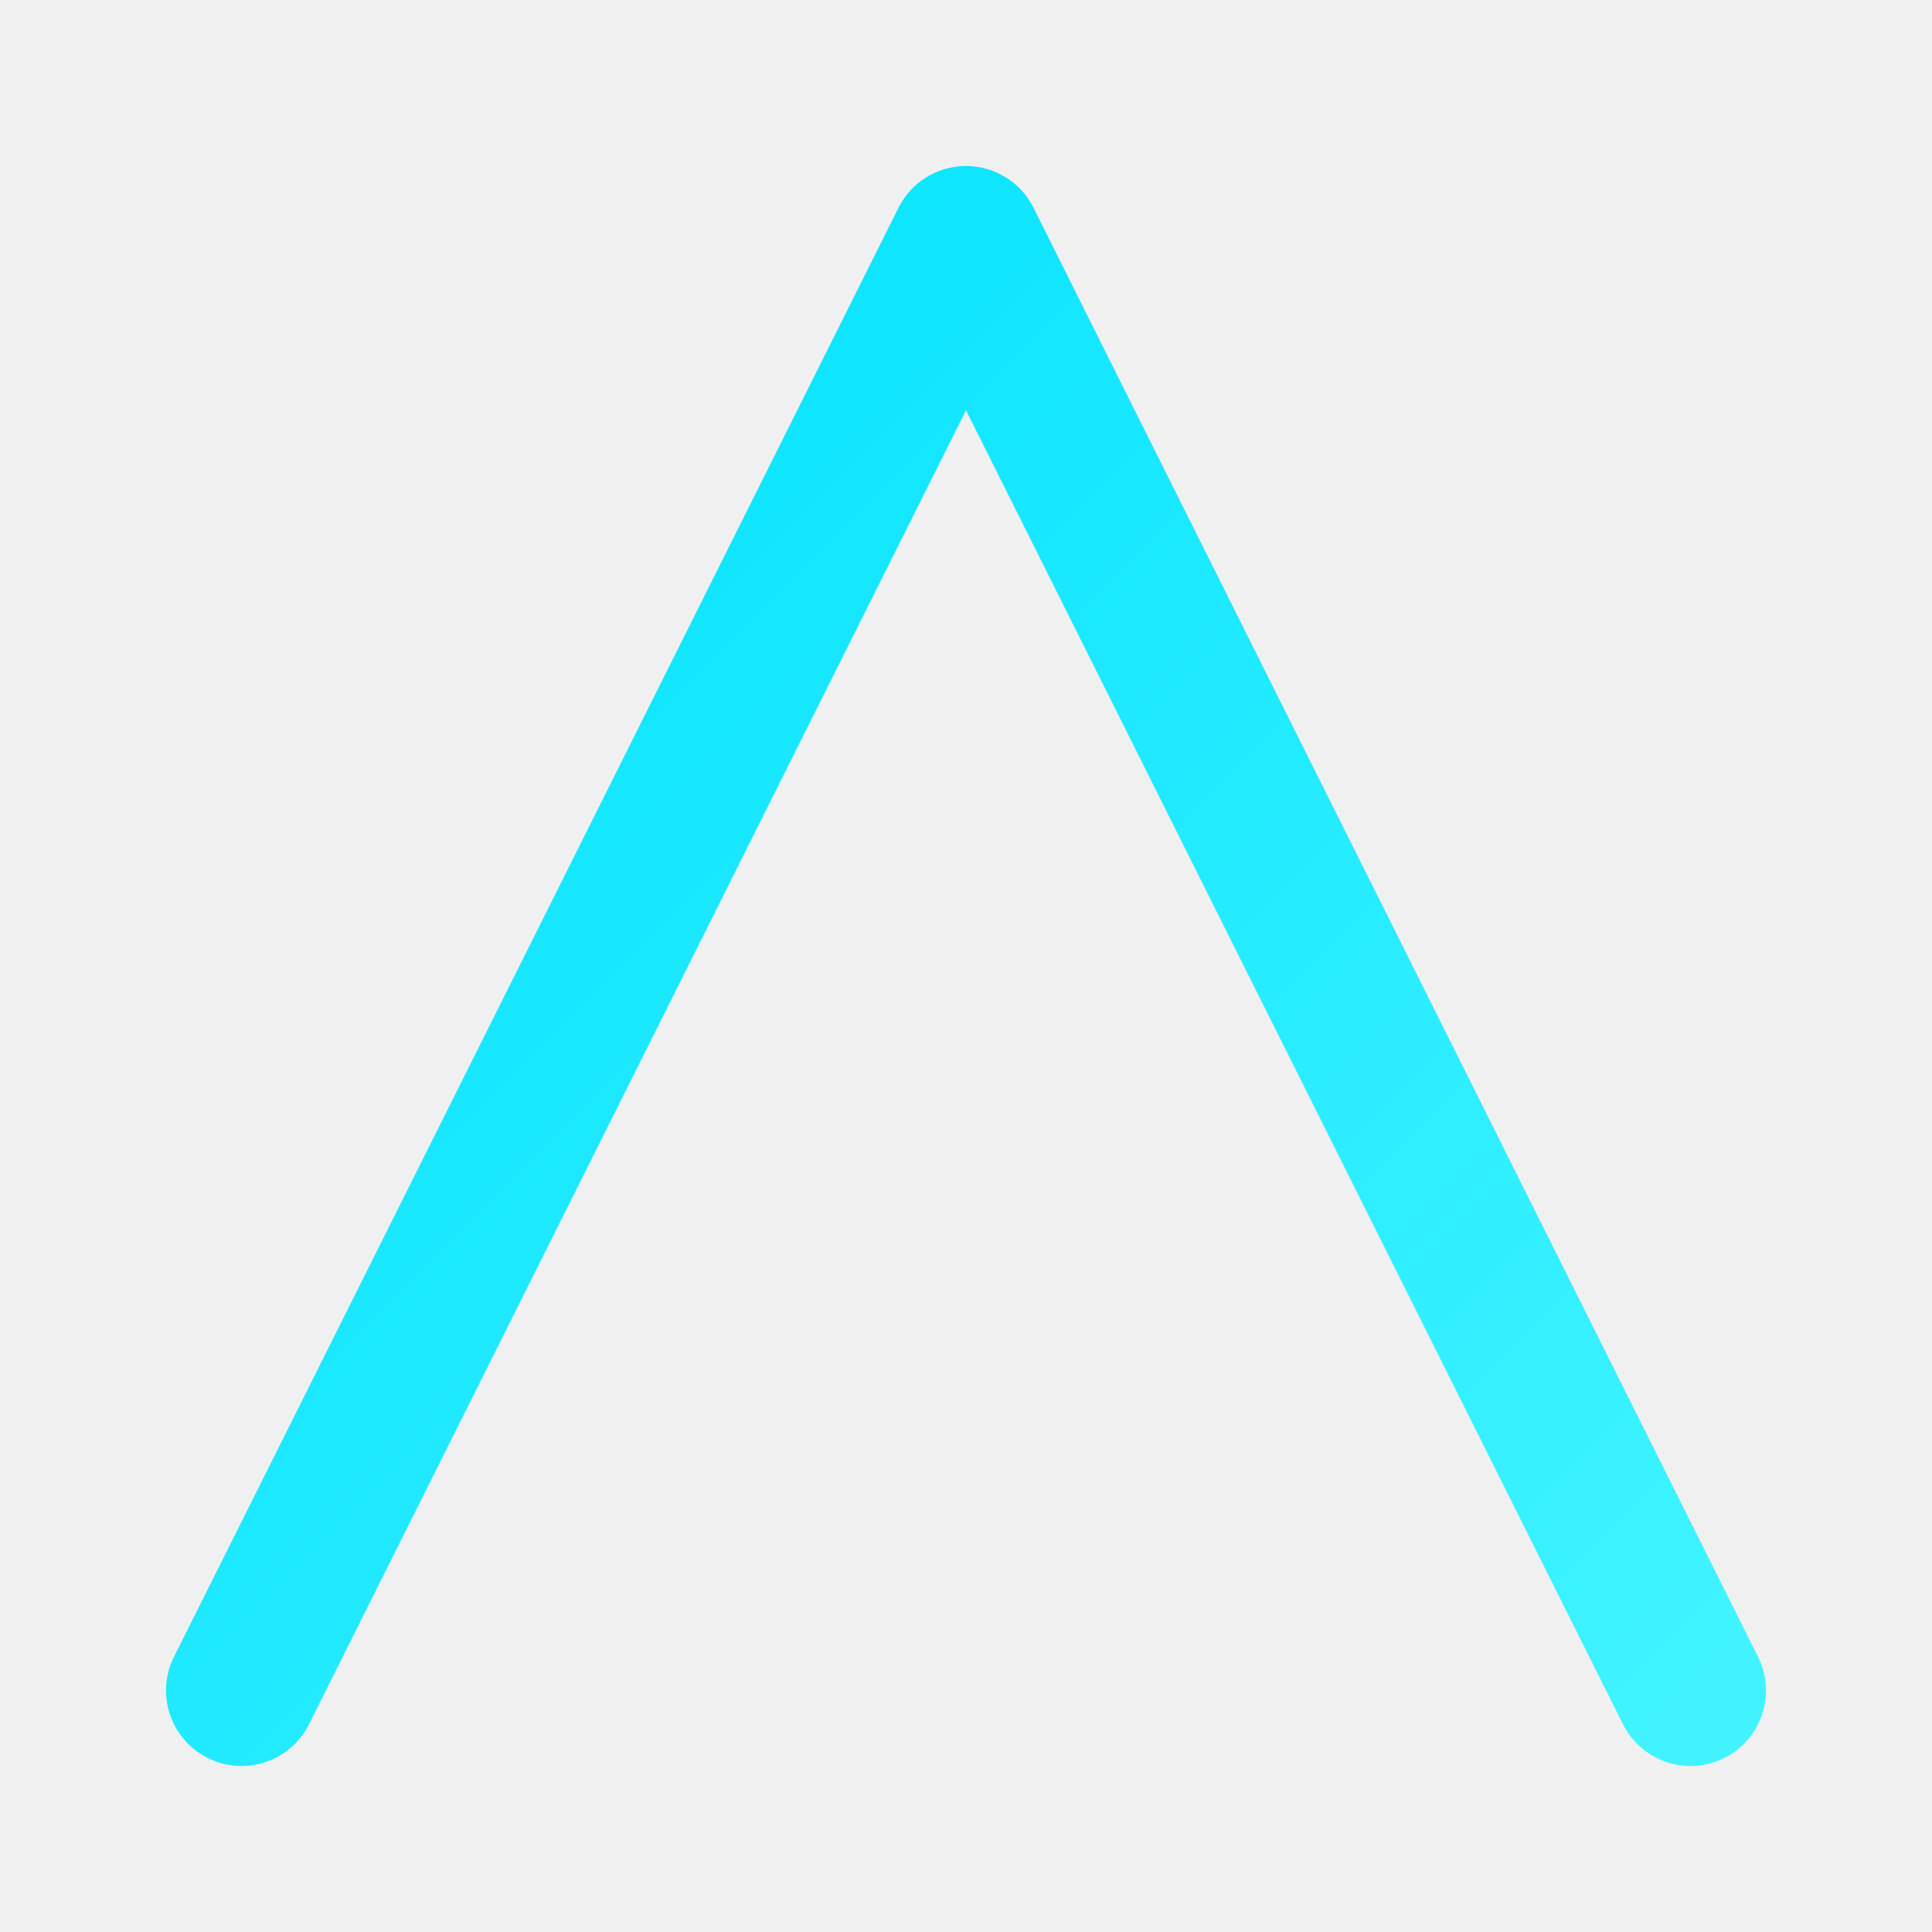
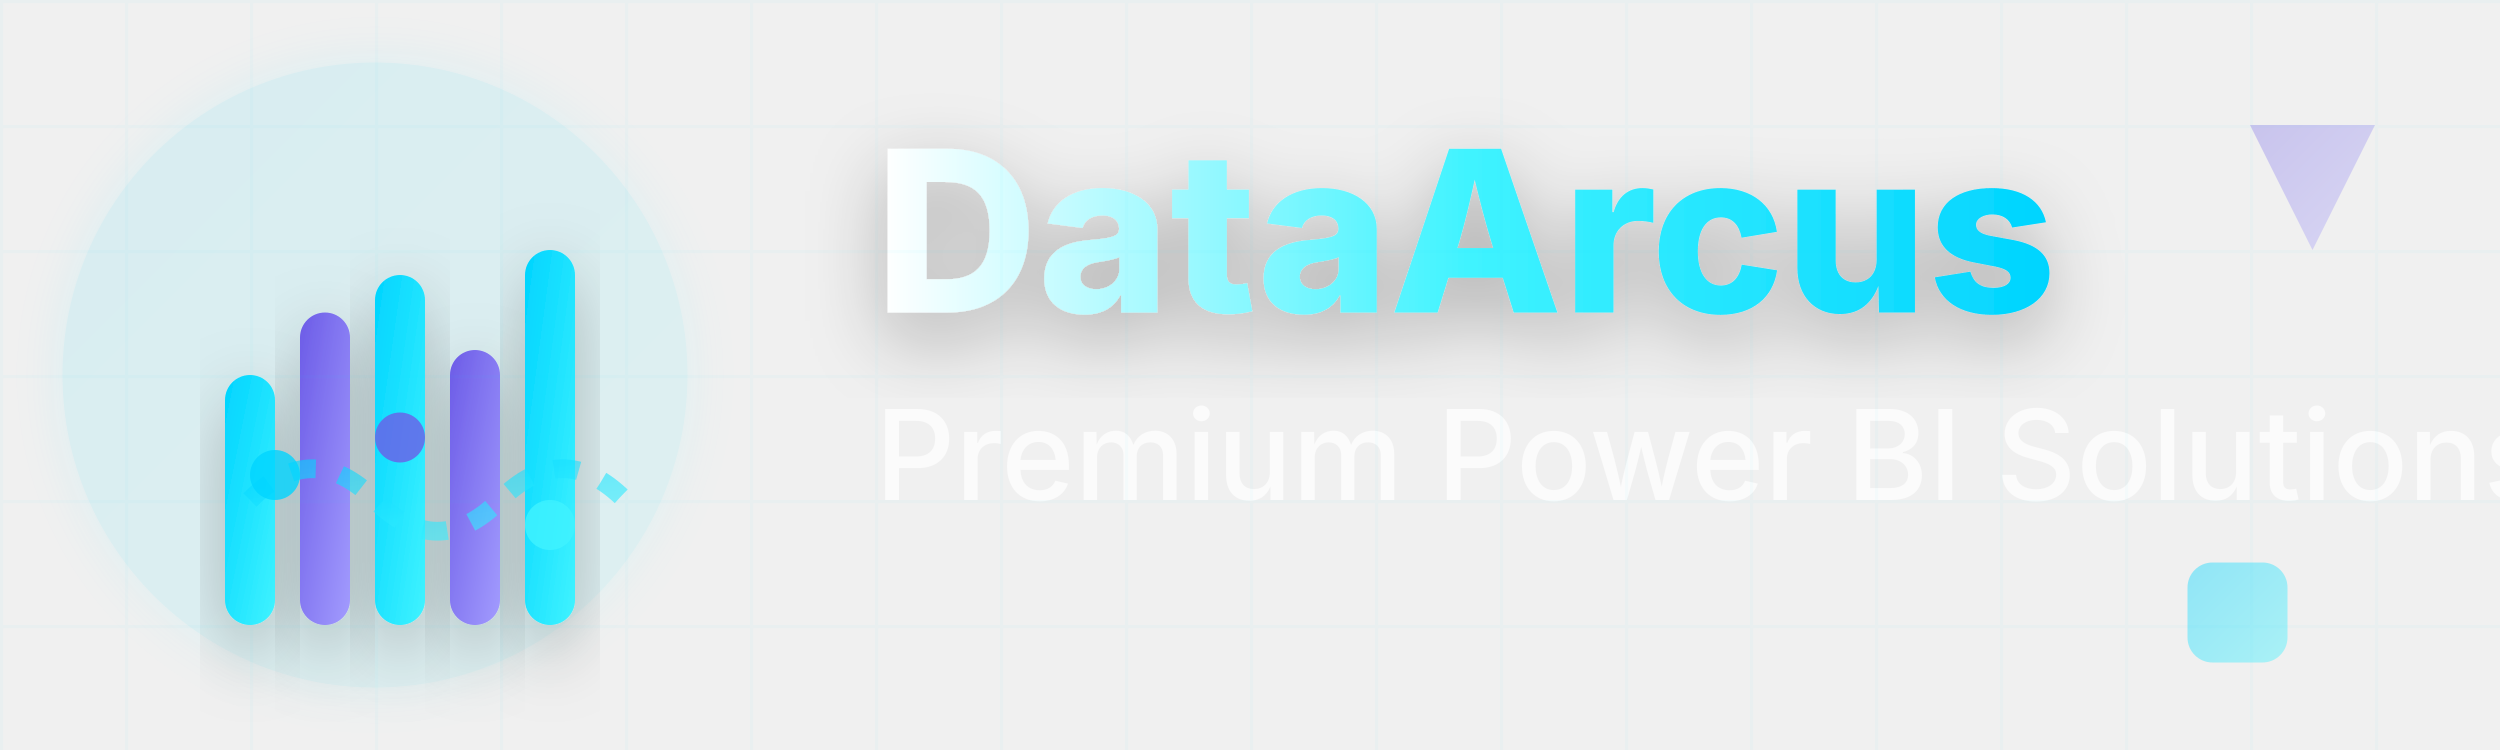
- <svg xmlns="http://www.w3.org/2000/svg" width="512" height="512" viewBox="0 0 512 512">
+ <svg xmlns="http://www.w3.org/2000/svg" width="200" height="60" viewBox="0 0 200 60">
  <defs>
-     <linearGradient id="grad" x1="0" y1="0" x2="1" y2="1">
-       <stop offset="0%" stop-color="#00E1FF" />
-       <stop offset="100%" stop-color="#40F3FF" />
+     <linearGradient id="primaryGradient" x1="0%" y1="0%" x2="100%" y2="100%">
+       <stop offset="0%" style="stop-color:#00d4ff;stop-opacity:1" />
+       <stop offset="100%" style="stop-color:#40f3ff;stop-opacity:1" />
    </linearGradient>
-     <linearGradient id="grad2" x1="0" y1="1" x2="1" y2="0">
-       <stop offset="0%" stop-color="#00E1FF" />
-       <stop offset="100%" stop-color="#40F3FF" />
+     <linearGradient id="accentGradient" x1="0%" y1="0%" x2="100%" y2="100%">
+       <stop offset="0%" style="stop-color:#6c5ce7;stop-opacity:1" />
+       <stop offset="100%" style="stop-color:#a29bfe;stop-opacity:1" />
    </linearGradient>
+     <linearGradient id="textGradient" x1="0%" y1="0%" x2="100%" y2="0%">
+       <stop offset="0%" style="stop-color:#ffffff;stop-opacity:1" />
+       <stop offset="50%" style="stop-color:#40f3ff;stop-opacity:1" />
+       <stop offset="100%" style="stop-color:#00d4ff;stop-opacity:1" />
+     </linearGradient>
+     <filter id="glow" x="-50%" y="-50%" width="200%" height="200%">
+       <feGaussianBlur stdDeviation="2" result="coloredBlur" />
+       <feMerge>
+         <feMergeNode in="coloredBlur" />
+         <feMergeNode in="SourceGraphic" />
+       </feMerge>
+     </filter>
+     <filter id="shadow" x="-50%" y="-50%" width="200%" height="200%">
+       <feDropShadow dx="0" dy="2" stdDeviation="3" flood-color="#000000" flood-opacity="0.3" />
+     </filter>
  </defs>
-   <rect width="512" height="512" fill="none" />
-   <path d="M64 448 L256 64 L448 448" fill="none" stroke="url(#grad)" stroke-width="40" stroke-linecap="round" stroke-linejoin="round" />
-   <line x1="160" y1="320" x2="352" y2="320" stroke="url(#grad2)" stroke-width="40" stroke-linecap="round" />
+   <circle cx="30" cy="30" r="25" fill="url(#primaryGradient)" opacity="0.1" filter="url(#glow)" />
+   <g transform="translate(10, 10)">
+     <rect x="8" y="20" width="4" height="20" rx="2" fill="url(#primaryGradient)" filter="url(#shadow)">
+       <animate attributeName="height" values="20;25;20" dur="2s" repeatCount="indefinite" />
+       <animate attributeName="y" values="20;15;20" dur="2s" repeatCount="indefinite" />
+     </rect>
+     <rect x="14" y="15" width="4" height="25" rx="2" fill="url(#accentGradient)" filter="url(#shadow)">
+       <animate attributeName="height" values="25;30;25" dur="2.5s" repeatCount="indefinite" />
+       <animate attributeName="y" values="15;10;15" dur="2.5s" repeatCount="indefinite" />
+     </rect>
+     <rect x="20" y="12" width="4" height="28" rx="2" fill="url(#primaryGradient)" filter="url(#shadow)">
+       <animate attributeName="height" values="28;35;28" dur="3s" repeatCount="indefinite" />
+       <animate attributeName="y" values="12;5;12" dur="3s" repeatCount="indefinite" />
+     </rect>
+     <rect x="26" y="18" width="4" height="22" rx="2" fill="url(#accentGradient)" filter="url(#shadow)">
+       <animate attributeName="height" values="22;27;22" dur="2.2s" repeatCount="indefinite" />
+       <animate attributeName="y" values="18;13;18" dur="2.2s" repeatCount="indefinite" />
+     </rect>
+     <rect x="32" y="10" width="4" height="30" rx="2" fill="url(#primaryGradient)" filter="url(#shadow)">
+       <animate attributeName="height" values="30;38;30" dur="2.8s" repeatCount="indefinite" />
+       <animate attributeName="y" values="10;2;10" dur="2.8s" repeatCount="indefinite" />
+     </rect>
+     <path d="M10 30 Q15 25 20 30 Q25 35 30 30 Q35 25 40 30" stroke="url(#primaryGradient)" stroke-width="1.5" fill="none" opacity="0.6" stroke-dasharray="2,2">
+       <animate attributeName="stroke-dashoffset" values="0;20" dur="3s" repeatCount="indefinite" />
+     </path>
+     <circle cx="12" cy="28" r="2" fill="#00d4ff" opacity="0.8">
+       <animate attributeName="r" values="2;3;2" dur="1.5s" repeatCount="indefinite" />
+       <animate attributeName="opacity" values="0.8;1;0.8" dur="1.5s" repeatCount="indefinite" />
+     </circle>
+     <circle cx="22" cy="25" r="2" fill="#6c5ce7" opacity="0.8">
+       <animate attributeName="r" values="2;3;2" dur="2s" repeatCount="indefinite" />
+       <animate attributeName="opacity" values="0.8;1;0.8" dur="2s" repeatCount="indefinite" />
+     </circle>
+     <circle cx="34" cy="32" r="2" fill="#40f3ff" opacity="0.8">
+       <animate attributeName="r" values="2;3;2" dur="1.8s" repeatCount="indefinite" />
+       <animate attributeName="opacity" values="0.8;1;0.8" dur="1.8s" repeatCount="indefinite" />
+     </circle>
+   </g>
+   <text x="70" y="25" font-family="Inter, Arial, sans-serif" font-size="18" font-weight="800" fill="url(#textGradient)" filter="url(#shadow)">
+     DataArcus
+   </text>
+   <text x="70" y="40" font-family="Inter, Arial, sans-serif" font-size="10" font-weight="500" fill="#ffffff" opacity="0.7">
+     Premium Power BI Solutions
+   </text>
+   <defs>
+     <pattern id="grid" width="10" height="10" patternUnits="userSpaceOnUse">
+       <path d="M 10 0 L 0 0 0 10" fill="none" stroke="#00d4ff" stroke-width="0.5" opacity="0.1" />
+     </pattern>
+   </defs>
+   <rect width="200" height="60" fill="url(#grid)" opacity="0.3" />
+   <polygon points="180,10 190,10 185,20" fill="url(#accentGradient)" opacity="0.3">
+     <animateTransform attributeName="transform" type="rotate" values="0 185 13.33;360 185 13.33" dur="10s" repeatCount="indefinite" />
+   </polygon>
+   <rect x="175" y="45" width="8" height="8" rx="2" fill="url(#primaryGradient)" opacity="0.4">
+     <animateTransform attributeName="transform" type="rotate" values="0 179 49;360 179 49" dur="8s" repeatCount="indefinite" />
+   </rect>
</svg>
